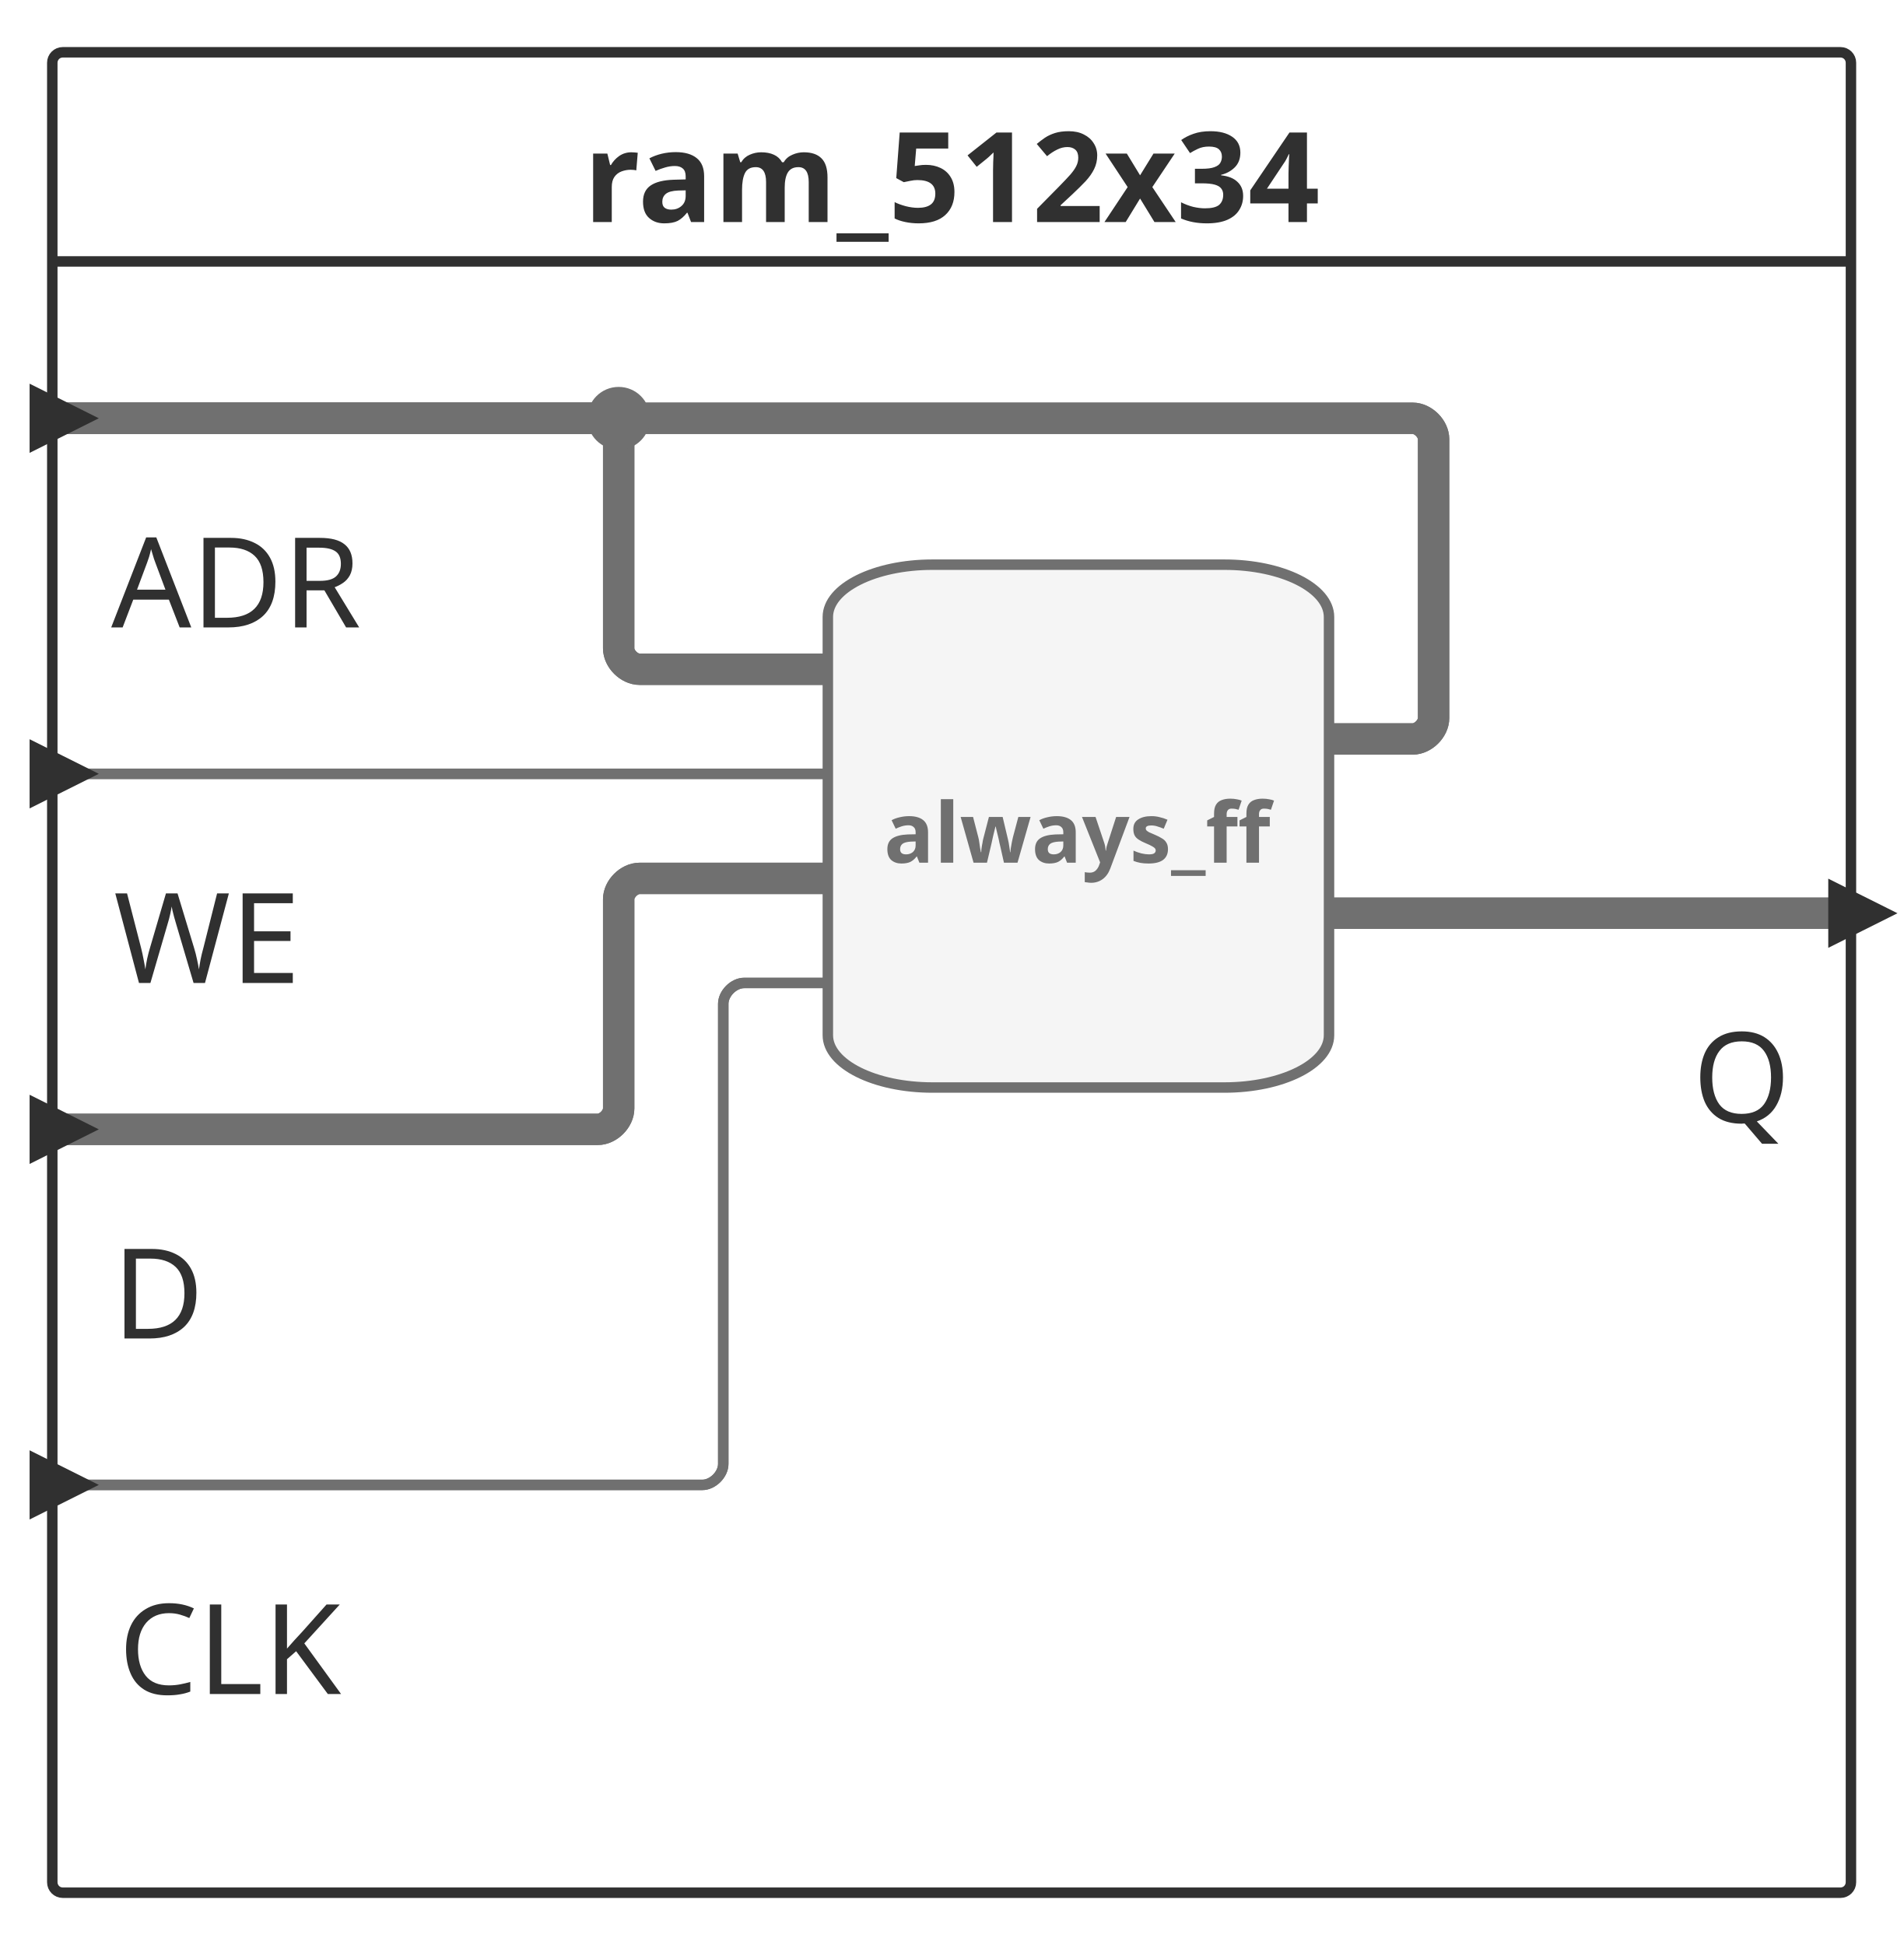
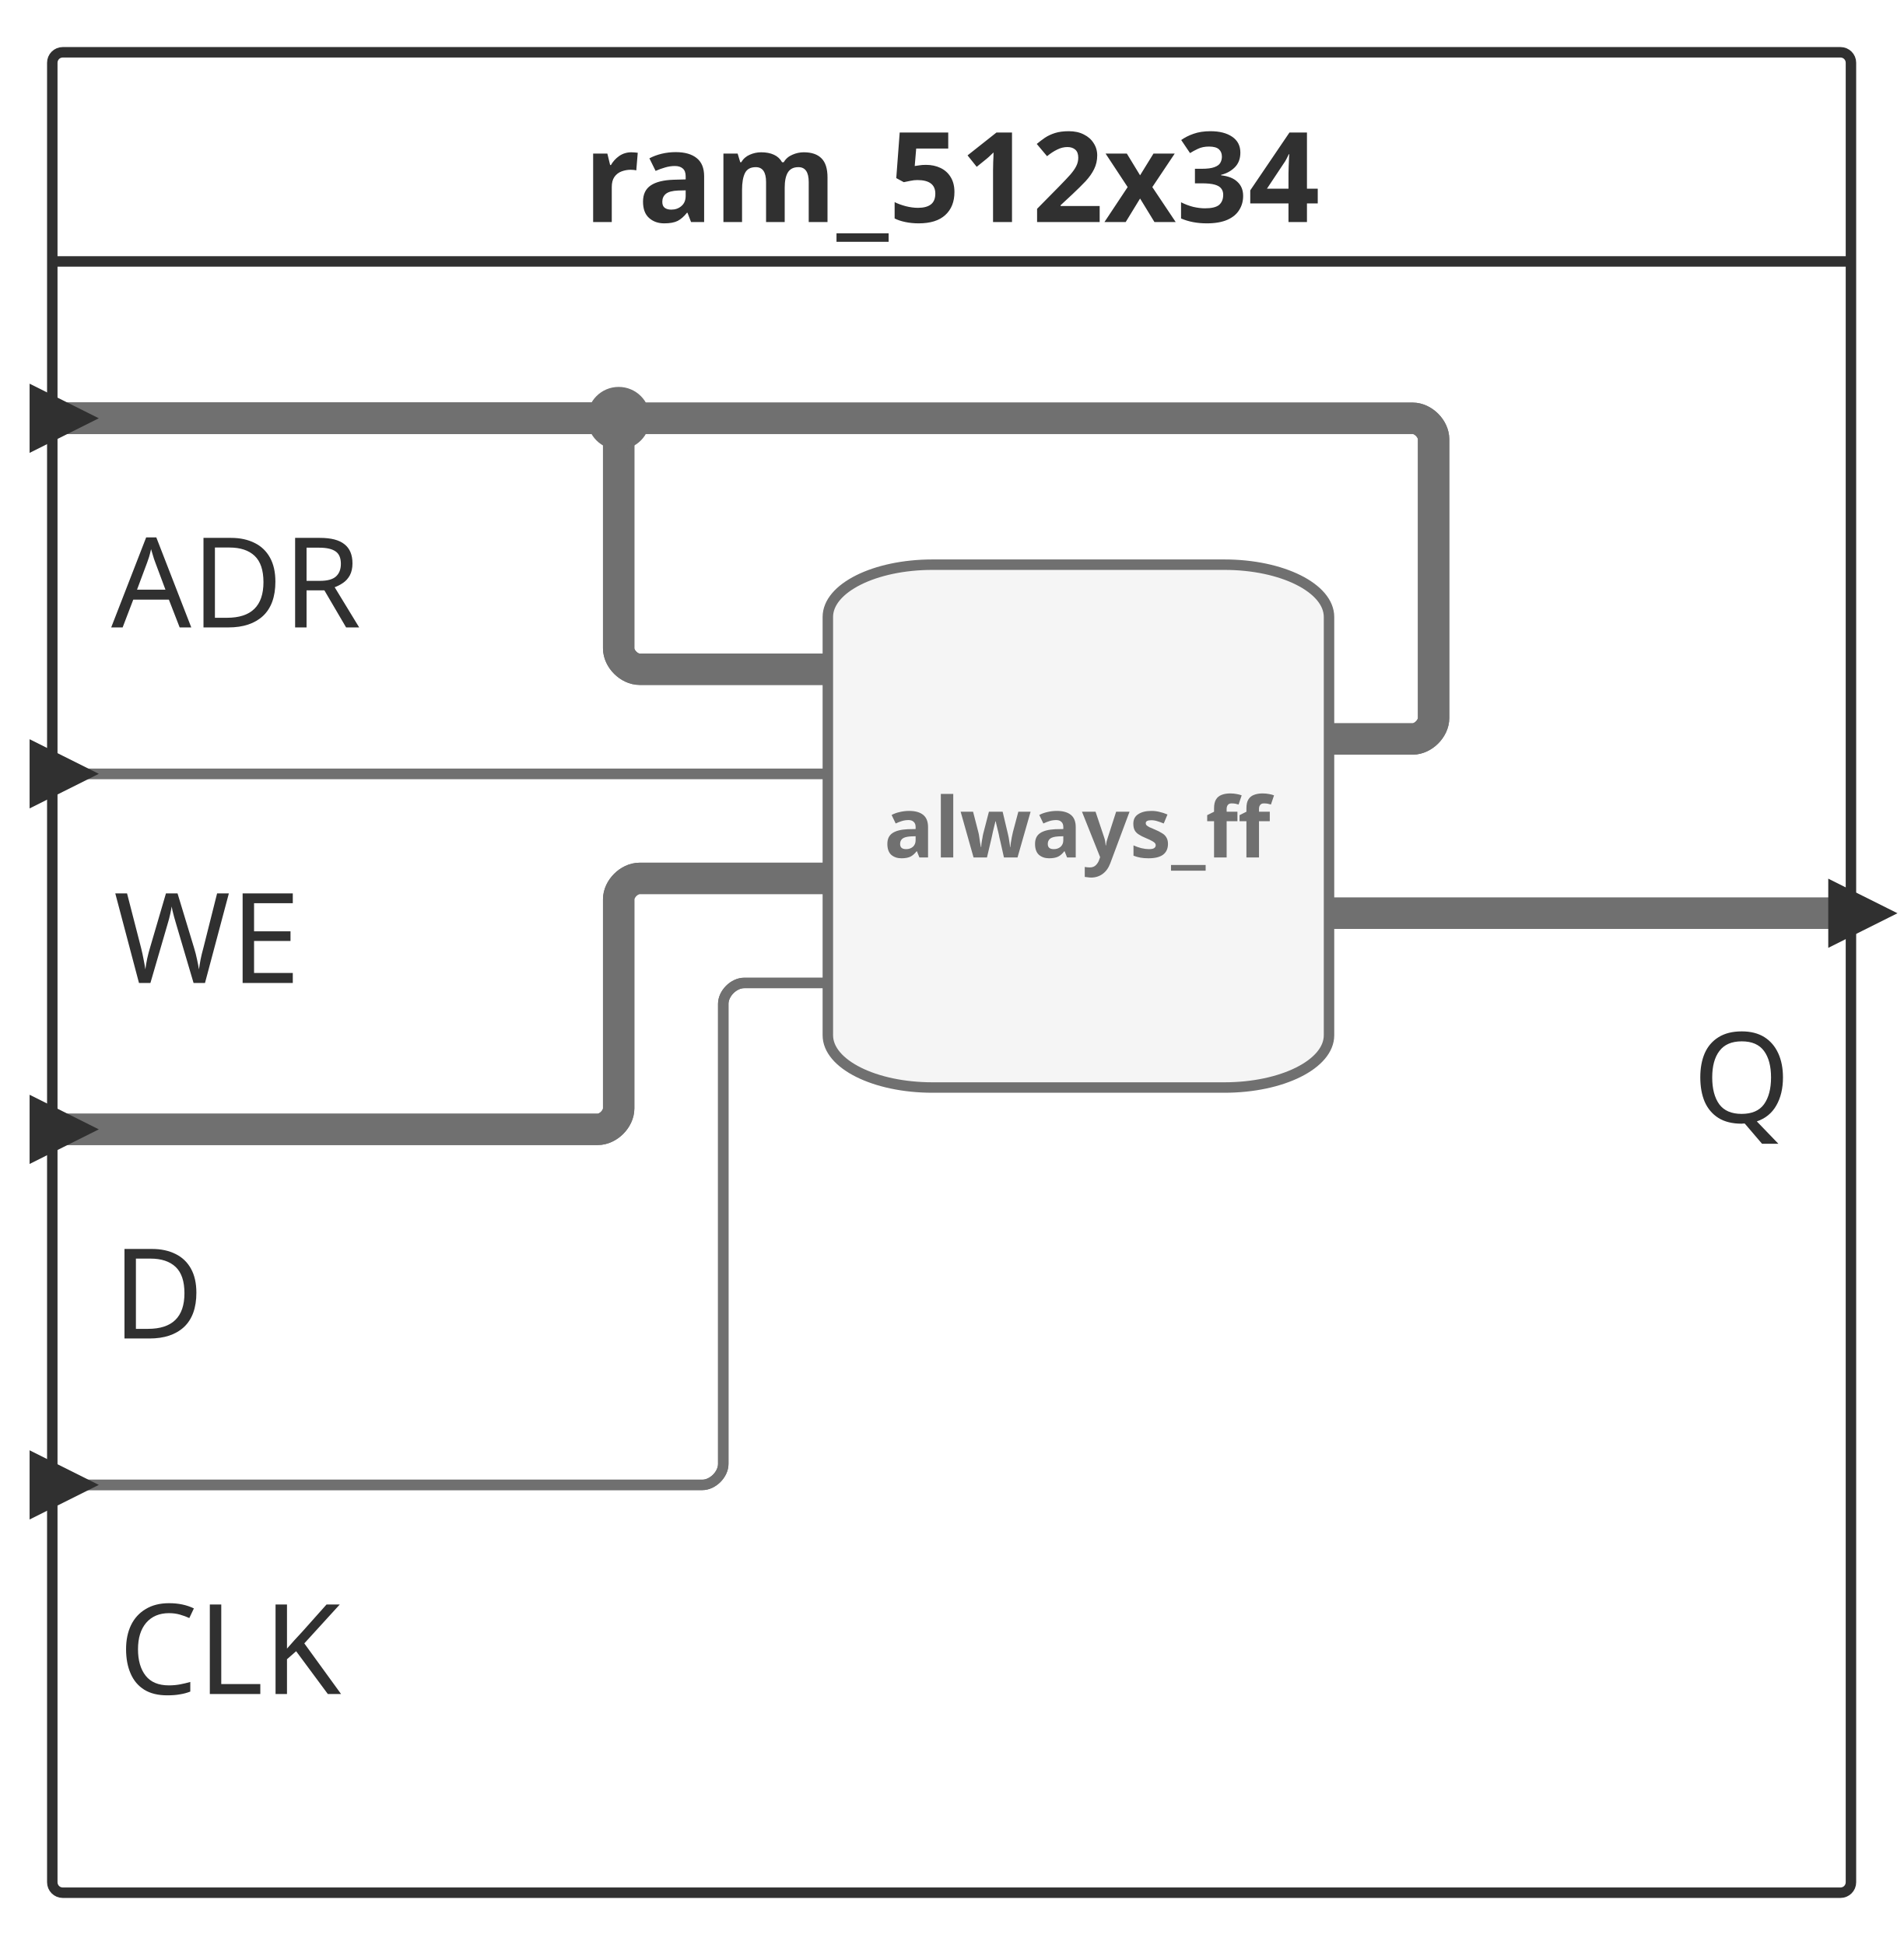
<svg xmlns="http://www.w3.org/2000/svg" id="sprotty_work.ram_512x34" class="sprotty-graph sprotty-block-diagram blockdiagram" style="font-family:&quot;Noto Sans&quot;, Helvetica, Arial, sans-serif;perspective-origin:0px 0px;transform-origin:0px 0px;" version="1.1" viewBox="7 7 181.984 186" width="181.984" height="186">
  <g transform="scale(1) translate(0,0)">
    <g id="sprotty_ArchitectureBlockImpl$ram_512x34" class="architecture" transform="translate(12, 12)">
      <g class="sprotty-block" style="fill:rgb(255, 255, 255);stroke:rgb(48, 48, 48);stroke-dasharray:0px;">
        <rect x="0" y="0" rx="1" ry="1" width="171.984" height="176" />
        <text x="85.992" y="12" class="sprotty-block-name" style="cursor:pointer;font-weight:700;perspective-origin:85.984px 0px;fill:rgb(48, 48, 48);stroke:rgba(0, 0, 0, 0);dominant-baseline:middle;text-anchor:middle;">ram_512x34</text>
        <line x1="0" y1="20" x2="171.984" y2="20" />
      </g>
      <g id="sprotty_ArchitectureBlockImpl$ram_512x34/AlwaysBlockImpl$null5/GPortImpl$ADROUT_to_ArchitectureBlockImpl$ram_512x34/BPortImpl$ADR" class="sprotty-edge thick edge" style="fill:none;stroke:rgb(112, 112, 112);stroke-linejoin:round;stroke-width:3px;">
        <g>
          <path d="M 122.078 65.667 L 130.078 65.667 C 131.078 65.667 132.078 64.667 132.078 63.667 L 132.078 37 C 132.078 36 131.078 35 130.078 35 L 0 35 " />
          <path d="M 122.078 65.667 L 130.078 65.667 C 131.078 65.667 132.078 64.667 132.078 63.667 L 132.078 37 C 132.078 36 131.078 35 130.078 35 L 0 35 " class="clickable" />
        </g>
      </g>
      <g id="sprotty_ArchitectureBlockImpl$ram_512x34/AlwaysBlockImpl$null5/GPortImpl$QOUT_to_ArchitectureBlockImpl$ram_512x34/BPortImpl$Q" class="sprotty-edge thick edge" style="fill:none;stroke:rgb(112, 112, 112);stroke-linejoin:round;stroke-width:3px;">
        <g>
          <path d="M 122.078 82.333 L 171.984 82.333 " />
          <path d="M 122.078 82.333 L 171.984 82.333 " class="clickable" />
        </g>
      </g>
      <g id="sprotty_ArchitectureBlockImpl$ram_512x34/BPortImpl$CLK_to_ArchitectureBlockImpl$ram_512x34/AlwaysBlockImpl$null5/GPortImpl$CLKIN" class="sprotty-edge edge" style="fill:none;stroke:rgb(112, 112, 112);stroke-linejoin:round;">
        <g>
          <path d="M 0 137 L 62.156 137 C 63.156 137 64.156 136 64.156 135 L 64.156 91 C 64.156 90 65.156 89 66.156 89 L 74.156 89 " />
          <path d="M 0 137 L 62.156 137 C 63.156 137 64.156 136 64.156 135 L 64.156 91 C 64.156 90 65.156 89 66.156 89 L 74.156 89 " class="clickable" />
        </g>
      </g>
      <g id="sprotty_ArchitectureBlockImpl$ram_512x34/BPortImpl$WE_to_ArchitectureBlockImpl$ram_512x34/AlwaysBlockImpl$null5/GPortImpl$WEIN" class="sprotty-edge edge" style="fill:none;stroke:rgb(112, 112, 112);stroke-linejoin:round;">
        <g>
          <path d="M 0 69 L 74.156 69 " />
          <path d="M 0 69 L 74.156 69 " class="clickable" />
        </g>
      </g>
      <g id="sprotty_ArchitectureBlockImpl$ram_512x34/BPortImpl$D_to_ArchitectureBlockImpl$ram_512x34/AlwaysBlockImpl$null5/GPortImpl$DIN" class="sprotty-edge thick edge" style="fill:none;stroke:rgb(112, 112, 112);stroke-linejoin:round;stroke-width:3px;">
        <g>
          <path d="M 0 103 L 52.156 103 C 53.156 103 54.156 102 54.156 101 L 54.156 81 C 54.156 80 55.156 79 56.156 79 L 74.156 79 " />
          <path d="M 0 103 L 52.156 103 C 53.156 103 54.156 102 54.156 101 L 54.156 81 C 54.156 80 55.156 79 56.156 79 L 74.156 79 " class="clickable" />
        </g>
      </g>
      <g id="sprotty_ArchitectureBlockImpl$ram_512x34/BPortImpl$ADR_to_ArchitectureBlockImpl$ram_512x34/AlwaysBlockImpl$null5/GPortImpl$ADRIN" class="sprotty-edge thick edge" style="fill:none;stroke:rgb(112, 112, 112);stroke-linejoin:round;stroke-width:3px;">
        <g>
          <path d="M 0 35 L 52.156 35 C 53.156 35 54.156 36 54.156 37 L 54.156 57 C 54.156 58 55.156 59 56.156 59 L 74.156 59 " />
          <path d="M 0 35 L 52.156 35 C 53.156 35 54.156 36 54.156 37 L 54.156 57 C 54.156 58 55.156 59 56.156 59 L 74.156 59 " class="clickable" />
        </g>
        <circle r="3" id="sprotty_ArchitectureBlockImpl$ram_512x34/BPortImpl$ADR_to_ArchitectureBlockImpl$ram_512x34/AlwaysBlockImpl$null5/GPortImpl$ADRIN/junction0" transform="translate(54.15625, 35)" class="sprotty-junction thick" style="fill:rgb(112, 112, 112);stroke:none;" />
      </g>
      <g id="sprotty_ArchitectureBlockImpl$ram_512x34/AlwaysBlockImpl$null5" class="statement" transform="translate(74.15625, 49)">
        <rect x="0" y="0" rx="10" ry="5" width="47.922" height="50" class="sprotty-node" style="fill:rgb(245, 245, 245);stroke:rgb(112, 112, 112);" />
-         <text class="clickable sprotty-label statementtype" id="sprotty_ArchitectureBlockImpl$ram_512x34/AlwaysBlockImpl$null5/labeltype" transform="translate(5, 19) translate(18.82812, 9.5)" style="cursor:default;font-size:8px;font-weight:700;perspective-origin:0.125px 0px;fill:rgb(112, 112, 112);text-anchor:middle;">always_ff</text>
+         <text class="clickable sprotty-label statementtype" id="sprotty_ArchitectureBlockImpl$ram_512x34/AlwaysBlockImpl$null5/labeltype" transform="translate(5, 19) translate(18.82812, 9)" style="cursor:default;font-size:8px;font-weight:700;perspective-origin:0.125px 0px;fill:rgb(112, 112, 112);text-anchor:middle;">always_ff</text>
        <g id="sprotty_ArchitectureBlockImpl$ram_512x34/AlwaysBlockImpl$null5/GPortImpl$ADRIN" class="sprotty-hidden hidden" transform="translate(0, 10)" style="display:block;height:0px;width:0px;" />
        <g id="sprotty_ArchitectureBlockImpl$ram_512x34/AlwaysBlockImpl$null5/GPortImpl$DIN" class="sprotty-hidden hidden" transform="translate(0, 30)" style="display:block;height:0px;width:0px;" />
        <g id="sprotty_ArchitectureBlockImpl$ram_512x34/AlwaysBlockImpl$null5/GPortImpl$WEIN" class="sprotty-hidden hidden" transform="translate(0, 20)" style="display:block;height:0px;width:0px;" />
        <g id="sprotty_ArchitectureBlockImpl$ram_512x34/AlwaysBlockImpl$null5/GPortImpl$CLKIN" class="sprotty-hidden hidden" transform="translate(0, 40)" style="display:block;height:0px;width:0px;" />
        <g id="sprotty_ArchitectureBlockImpl$ram_512x34/AlwaysBlockImpl$null5/GPortImpl$ADROUT" class="sprotty-hidden hidden" transform="translate(47.92188, 16.66667)" style="display:block;height:0px;width:0px;" />
        <g id="sprotty_ArchitectureBlockImpl$ram_512x34/AlwaysBlockImpl$null5/GPortImpl$QOUT" class="sprotty-hidden hidden" transform="translate(47.92188, 33.33333)" style="display:block;height:0px;width:0px;" />
      </g>
      <g id="sprotty_ArchitectureBlockImpl$ram_512x34/BPortImpl$WE" class="triangle" transform="translate(0, 69)">
        <path d="M 0,0 L 5,2.5 L 0,5 Z" transform="translate(-1.67, -2.5)" class="sprotty-port" style="fill:rgb(48, 48, 48);stroke:rgb(48, 48, 48);" />
        <text class="clickable sprotty-label port" id="sprotty_ArchitectureBlockImpl$ram_512x34/BPortImpl$WE/label" transform="translate(6, 6) translate(8.796875, 14)" style="cursor:default;font-size:12px;perspective-origin:0px 0px;fill:rgb(48, 48, 48);text-anchor:middle;">WE</text>
      </g>
      <g id="sprotty_ArchitectureBlockImpl$ram_512x34/BPortImpl$D" class="triangle" transform="translate(0, 103)">
        <path d="M 0,0 L 5,2.5 L 0,5 Z" transform="translate(-1.67, -2.5)" class="sprotty-port" style="fill:rgb(48, 48, 48);stroke:rgb(48, 48, 48);" />
        <text class="clickable sprotty-label port" id="sprotty_ArchitectureBlockImpl$ram_512x34/BPortImpl$D/label" transform="translate(6, 6) translate(4.125, 14)" style="cursor:default;font-size:12px;perspective-origin:0px 0px;fill:rgb(48, 48, 48);text-anchor:middle;">D</text>
      </g>
      <g id="sprotty_ArchitectureBlockImpl$ram_512x34/BPortImpl$ADR" class="triangle" transform="translate(0, 35)">
        <path d="M 0,0 L 5,2.5 L 0,5 Z" transform="translate(-1.67, -2.5)" class="sprotty-port" style="fill:rgb(48, 48, 48);stroke:rgb(48, 48, 48);" />
        <text class="clickable sprotty-label port" id="sprotty_ArchitectureBlockImpl$ram_512x34/BPortImpl$ADR/label" transform="translate(6, 6) translate(11.57812, 14)" style="cursor:default;font-size:12px;perspective-origin:0px 0px;fill:rgb(48, 48, 48);text-anchor:middle;">ADR</text>
      </g>
      <g id="sprotty_ArchitectureBlockImpl$ram_512x34/BPortImpl$CLK" class="triangle" transform="translate(0, 137)">
        <path d="M 0,0 L 5,2.5 L 0,5 Z" transform="translate(-1.67, -2.5)" class="sprotty-port" style="fill:rgb(48, 48, 48);stroke:rgb(48, 48, 48);" />
        <text class="clickable sprotty-label port" id="sprotty_ArchitectureBlockImpl$ram_512x34/BPortImpl$CLK/label" transform="translate(6, 6) translate(10.96875, 14)" style="cursor:default;font-size:12px;perspective-origin:0px 0px;fill:rgb(48, 48, 48);text-anchor:middle;">CLK</text>
      </g>
      <g id="sprotty_ArchitectureBlockImpl$ram_512x34/BPortImpl$Q" class="triangle" transform="translate(171.9844, 82.33333)">
        <path d="M 0,0 L 5,2.5 L 0,5 Z" transform="translate(-1.67, -2.5)" class="sprotty-port" style="fill:rgb(48, 48, 48);stroke:rgb(48, 48, 48);" />
        <text class="clickable sprotty-label port" id="sprotty_ArchitectureBlockImpl$ram_512x34/BPortImpl$Q/label" transform="translate(-14.90625, 6) translate(4.453125, 14)" style="cursor:default;font-size:12px;perspective-origin:0px 0px;fill:rgb(48, 48, 48);text-anchor:middle;">Q</text>
      </g>
    </g>
  </g>
</svg>
